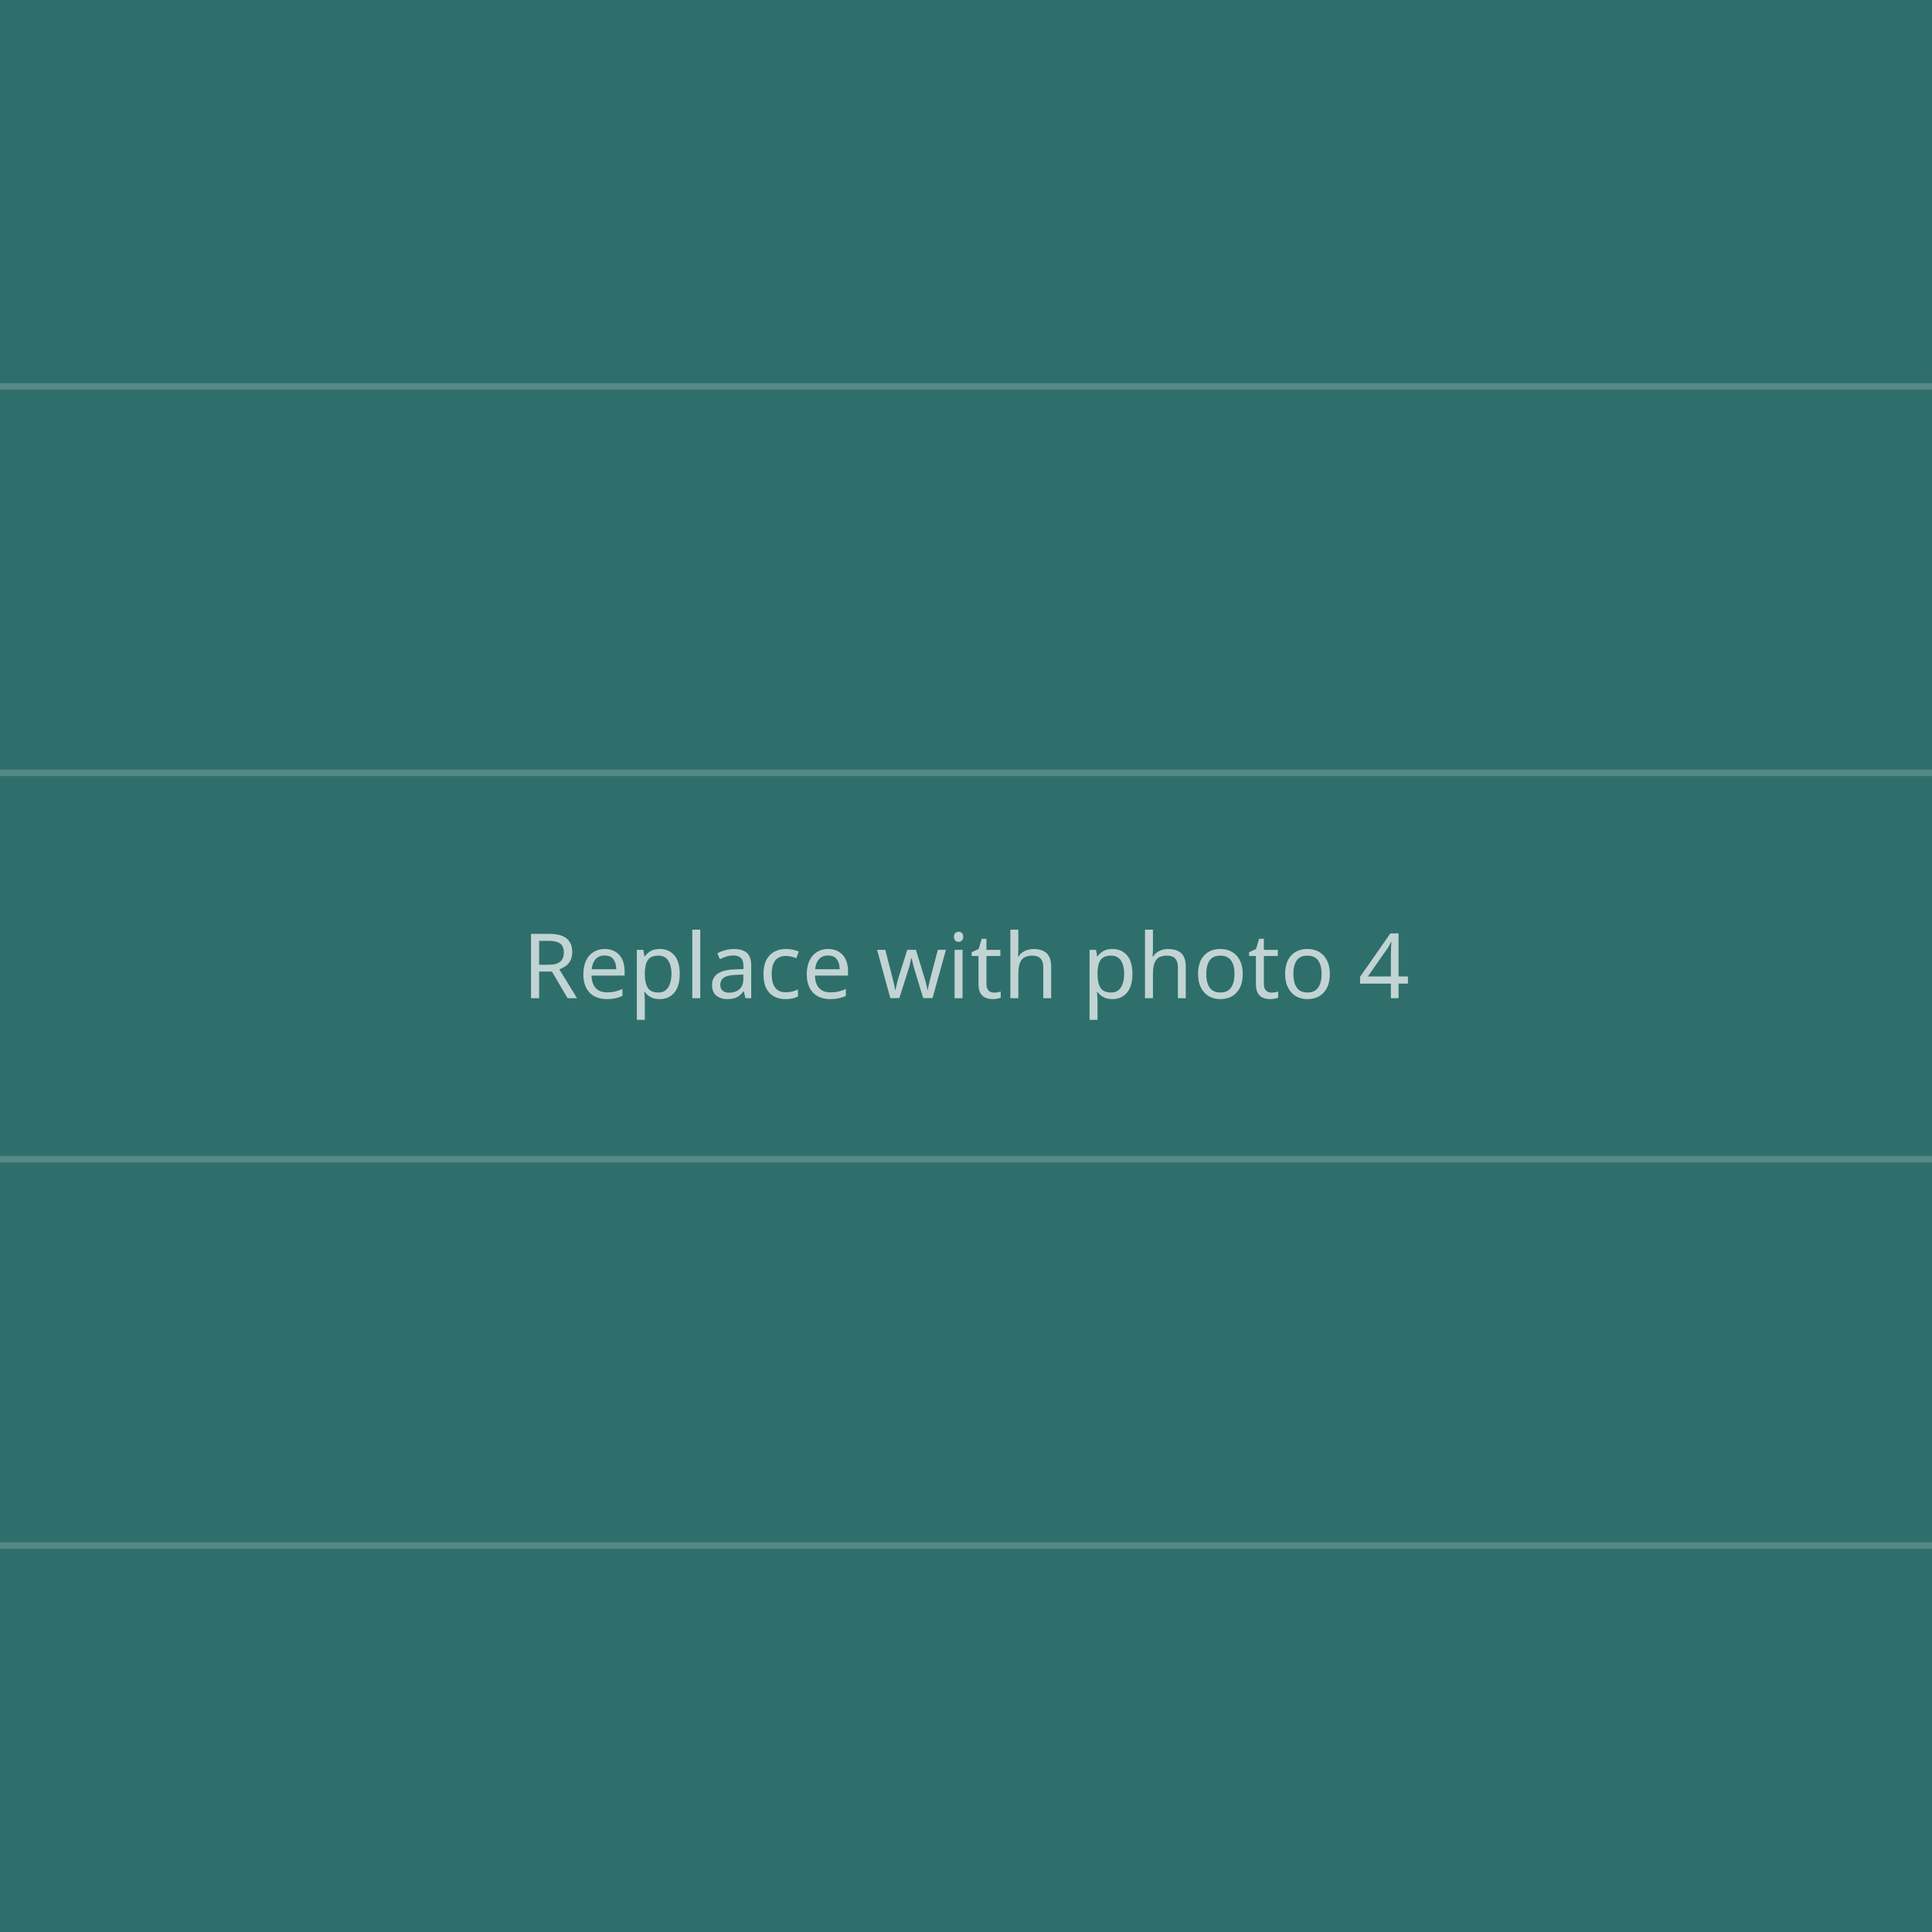
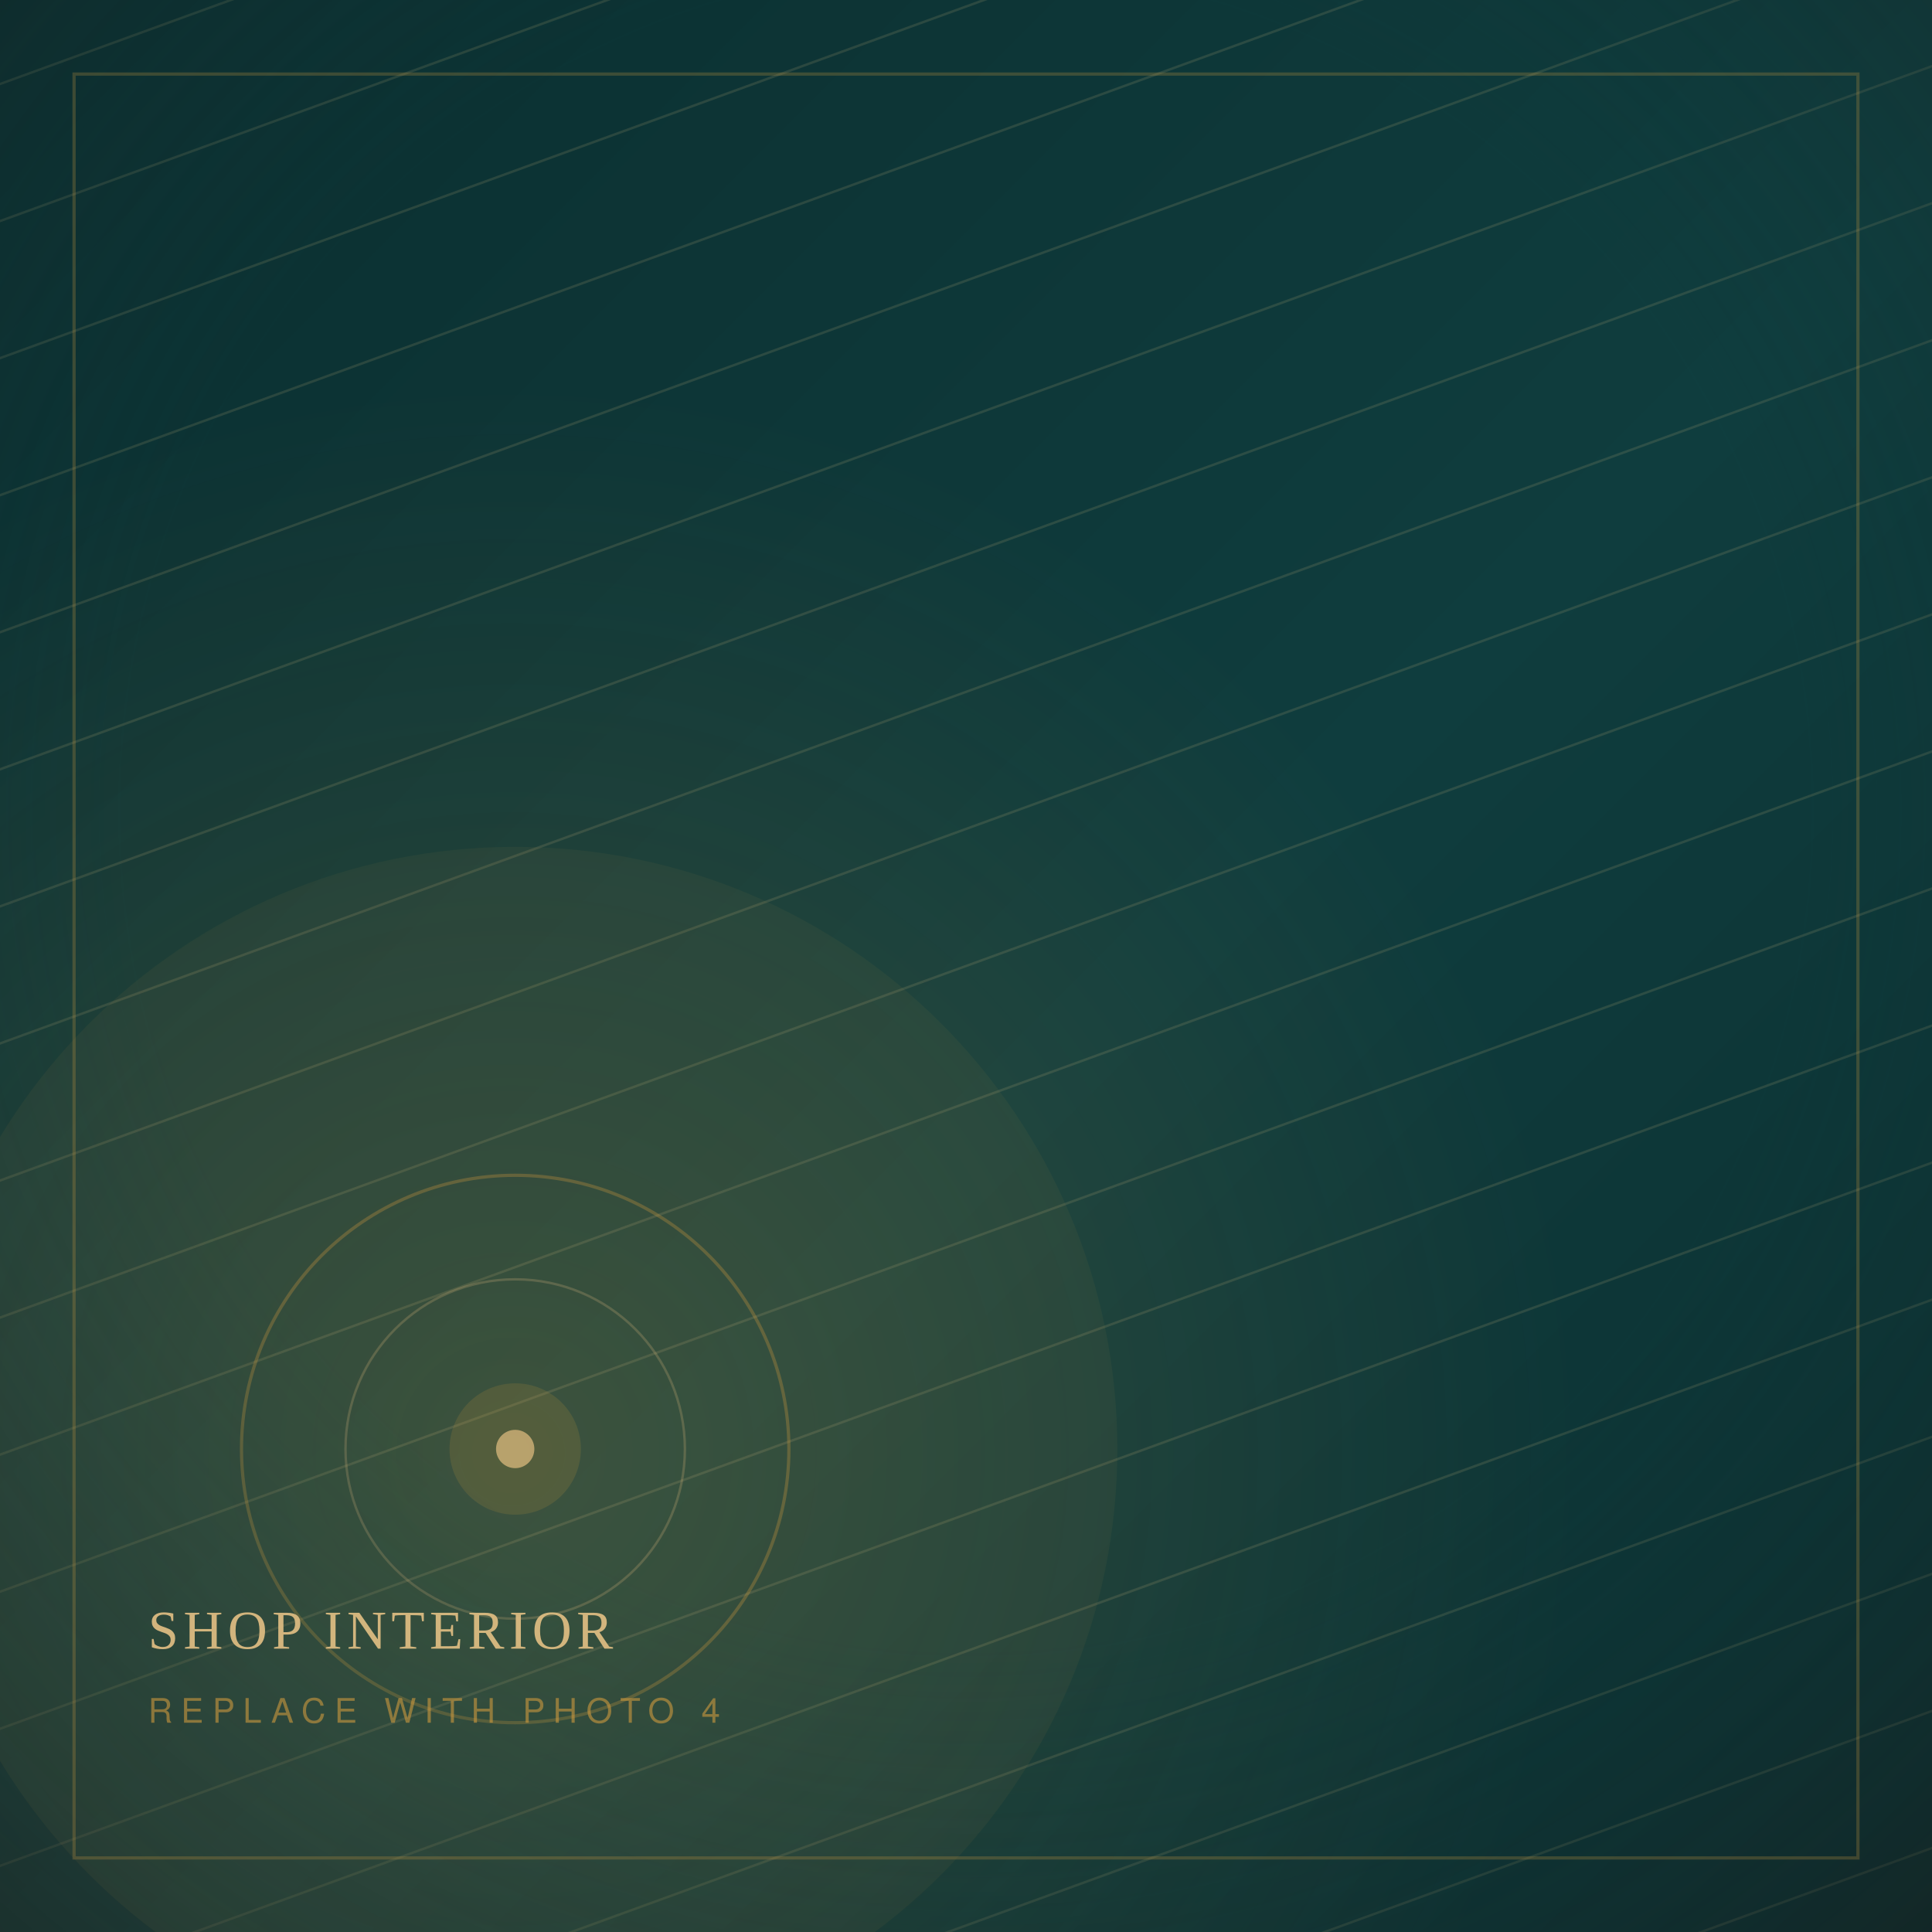
- <svg xmlns="http://www.w3.org/2000/svg" viewBox="0 0 600 600">
-   <rect width="600" height="600" fill="#2F6F6B" />
-   <g stroke="#ffffff" stroke-opacity=".18" stroke-width="2">
-     <path d="M0 120h600M0 240h600M0 360h600M0 480h600" />
+ <svg xmlns="http://www.w3.org/2000/svg" viewBox="0 0 1200 1200" role="img" aria-label="Shop interior — placeholder">
+   <defs>
+     <linearGradient id="g" x1="0" y1="0" x2="1" y2="1">
+       <stop offset="0" stop-color="#0B2E2F" />
+       <stop offset="0.55" stop-color="#0F3D3E" />
+       <stop offset="1" stop-color="#0B2E2F" />
+     </linearGradient>
+     <radialGradient id="v" cx="0.5" cy="0.42" r="0.78">
+       <stop offset="0.55" stop-color="#0F3D3E" stop-opacity="0" />
+       <stop offset="1" stop-color="#1B1F1E" stop-opacity="0.55" />
+     </radialGradient>
+     <radialGradient id="bloom" cx="0.267" cy="0.75" r="0.55">
+       <stop offset="0" stop-color="#C8963E" stop-opacity="0.2" />
+       <stop offset="1" stop-color="#C8963E" stop-opacity="0" />
+     </radialGradient>
+     <clipPath id="c">
+       <rect width="1200" height="1200" />
+     </clipPath>
+   </defs>
+   <g clip-path="url(#c)">
+     <rect width="1200" height="1200" fill="url(#g)" />
+     <rect width="1200" height="1200" fill="url(#bloom)" />
+     <g transform="rotate(70 600 600)">
+       <line x1="-1400" y1="-200" x2="-1400" y2="1400" stroke="#DBBA80" stroke-opacity="0.15" stroke-width="1.5" />
+       <line x1="-1320" y1="-200" x2="-1320" y2="1400" stroke="#DBBA80" stroke-opacity="0.15" stroke-width="1.5" />
+       <line x1="-1240" y1="-200" x2="-1240" y2="1400" stroke="#DBBA80" stroke-opacity="0.15" stroke-width="1.5" />
+       <line x1="-1160" y1="-200" x2="-1160" y2="1400" stroke="#DBBA80" stroke-opacity="0.15" stroke-width="1.5" />
+       <line x1="-1080" y1="-200" x2="-1080" y2="1400" stroke="#DBBA80" stroke-opacity="0.15" stroke-width="1.5" />
+       <line x1="-1000" y1="-200" x2="-1000" y2="1400" stroke="#DBBA80" stroke-opacity="0.15" stroke-width="1.5" />
+       <line x1="-920" y1="-200" x2="-920" y2="1400" stroke="#DBBA80" stroke-opacity="0.15" stroke-width="1.5" />
+       <line x1="-840" y1="-200" x2="-840" y2="1400" stroke="#DBBA80" stroke-opacity="0.15" stroke-width="1.5" />
+       <line x1="-760" y1="-200" x2="-760" y2="1400" stroke="#DBBA80" stroke-opacity="0.15" stroke-width="1.5" />
+       <line x1="-680" y1="-200" x2="-680" y2="1400" stroke="#DBBA80" stroke-opacity="0.15" stroke-width="1.5" />
+       <line x1="-600" y1="-200" x2="-600" y2="1400" stroke="#DBBA80" stroke-opacity="0.15" stroke-width="1.5" />
+       <line x1="-520" y1="-200" x2="-520" y2="1400" stroke="#DBBA80" stroke-opacity="0.15" stroke-width="1.5" />
+       <line x1="-440" y1="-200" x2="-440" y2="1400" stroke="#DBBA80" stroke-opacity="0.15" stroke-width="1.5" />
+       <line x1="-360" y1="-200" x2="-360" y2="1400" stroke="#DBBA80" stroke-opacity="0.15" stroke-width="1.5" />
+       <line x1="-280" y1="-200" x2="-280" y2="1400" stroke="#DBBA80" stroke-opacity="0.15" stroke-width="1.5" />
+       <line x1="-200" y1="-200" x2="-200" y2="1400" stroke="#DBBA80" stroke-opacity="0.15" stroke-width="1.5" />
+       <line x1="-120" y1="-200" x2="-120" y2="1400" stroke="#DBBA80" stroke-opacity="0.15" stroke-width="1.5" />
+       <line x1="-40" y1="-200" x2="-40" y2="1400" stroke="#DBBA80" stroke-opacity="0.15" stroke-width="1.5" />
+       <line x1="40" y1="-200" x2="40" y2="1400" stroke="#DBBA80" stroke-opacity="0.15" stroke-width="1.5" />
+       <line x1="120" y1="-200" x2="120" y2="1400" stroke="#DBBA80" stroke-opacity="0.15" stroke-width="1.5" />
+       <line x1="200" y1="-200" x2="200" y2="1400" stroke="#DBBA80" stroke-opacity="0.15" stroke-width="1.5" />
+       <line x1="280" y1="-200" x2="280" y2="1400" stroke="#DBBA80" stroke-opacity="0.15" stroke-width="1.5" />
+       <line x1="360" y1="-200" x2="360" y2="1400" stroke="#DBBA80" stroke-opacity="0.15" stroke-width="1.5" />
+       <line x1="440" y1="-200" x2="440" y2="1400" stroke="#DBBA80" stroke-opacity="0.15" stroke-width="1.5" />
+       <line x1="520" y1="-200" x2="520" y2="1400" stroke="#DBBA80" stroke-opacity="0.15" stroke-width="1.5" />
+       <line x1="600" y1="-200" x2="600" y2="1400" stroke="#DBBA80" stroke-opacity="0.15" stroke-width="1.5" />
+       <line x1="680" y1="-200" x2="680" y2="1400" stroke="#DBBA80" stroke-opacity="0.15" stroke-width="1.5" />
+       <line x1="760" y1="-200" x2="760" y2="1400" stroke="#DBBA80" stroke-opacity="0.15" stroke-width="1.5" />
+       <line x1="840" y1="-200" x2="840" y2="1400" stroke="#DBBA80" stroke-opacity="0.15" stroke-width="1.5" />
+       <line x1="920" y1="-200" x2="920" y2="1400" stroke="#DBBA80" stroke-opacity="0.15" stroke-width="1.5" />
+       <line x1="1000" y1="-200" x2="1000" y2="1400" stroke="#DBBA80" stroke-opacity="0.15" stroke-width="1.5" />
+       <line x1="1080" y1="-200" x2="1080" y2="1400" stroke="#DBBA80" stroke-opacity="0.15" stroke-width="1.5" />
+       <line x1="1160" y1="-200" x2="1160" y2="1400" stroke="#DBBA80" stroke-opacity="0.15" stroke-width="1.5" />
+       <line x1="1240" y1="-200" x2="1240" y2="1400" stroke="#DBBA80" stroke-opacity="0.15" stroke-width="1.5" />
+       <line x1="1320" y1="-200" x2="1320" y2="1400" stroke="#DBBA80" stroke-opacity="0.15" stroke-width="1.5" />
+       <line x1="1400" y1="-200" x2="1400" y2="1400" stroke="#DBBA80" stroke-opacity="0.15" stroke-width="1.5" />
+     </g>
+     <circle cx="320" cy="900" r="170" fill="none" stroke="#C8963E" stroke-opacity="0.32" stroke-width="2" />
+     <circle cx="320" cy="900" r="105.4" fill="none" stroke="#DBBA80" stroke-opacity="0.24" stroke-width="1.5" />
+     <circle cx="320" cy="900" r="40.8" fill="#C8963E" fill-opacity="0.16" />
+     <circle cx="320" cy="900" r="11.9" fill="#DBBA80" fill-opacity="0.75" />
+     <rect width="1200" height="1200" fill="url(#v)" />
+     <ellipse cx="320" cy="900" rx="374" ry="374" fill="#C8963E" opacity="0.06" />
+     <rect x="46" y="46" width="1108" height="1108" fill="none" stroke="#C8963E" stroke-opacity="0.26" stroke-width="2" />
+     <g font-family="Georgia, 'Times New Roman', serif">
+       <text x="92" y="1024" fill="#DBBA80" fill-opacity="0.95" font-size="34" letter-spacing="3">SHOP INTERIOR</text>
+       <text x="92" y="1070" fill="#C8963E" fill-opacity="0.62" font-family="Helvetica, Arial, sans-serif" font-size="21" letter-spacing="5.5">REPLACE WITH PHOTO 4</text>
+     </g>
  </g>
-   <text x="300" y="310" font-family="sans-serif" font-size="28" fill="#fff" fill-opacity=".7" text-anchor="middle">Replace with photo 4</text>
</svg>
